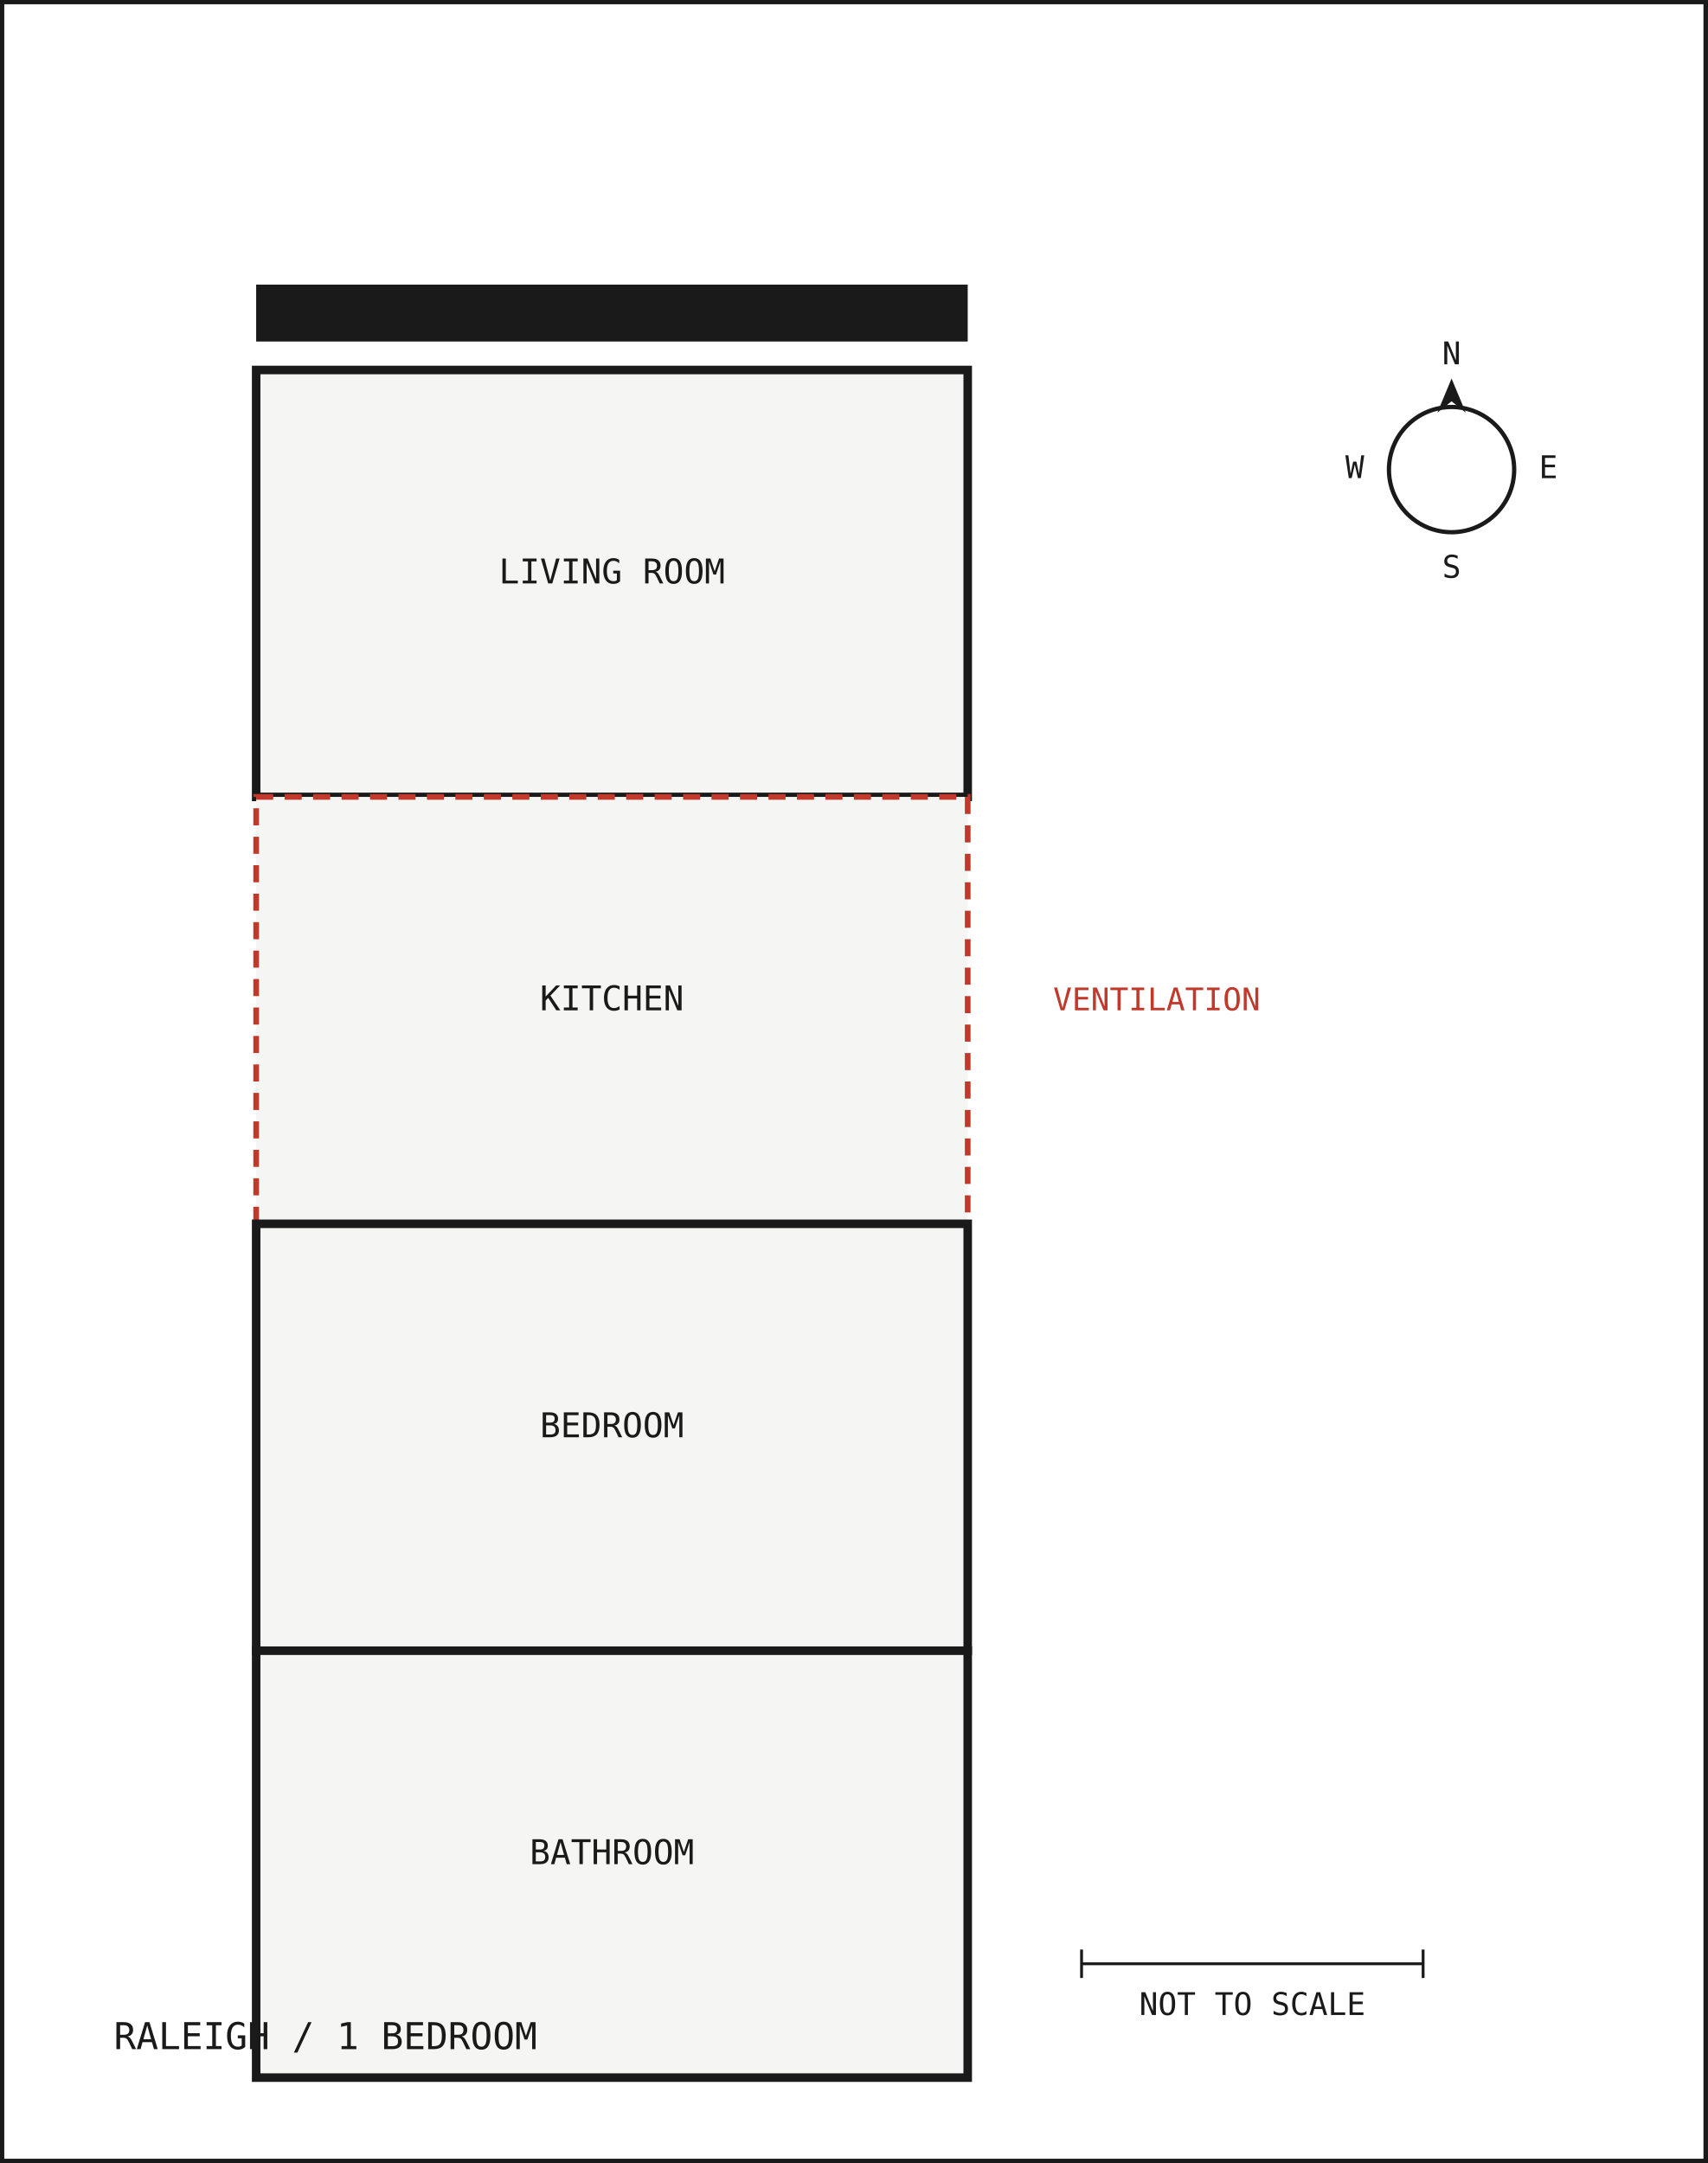
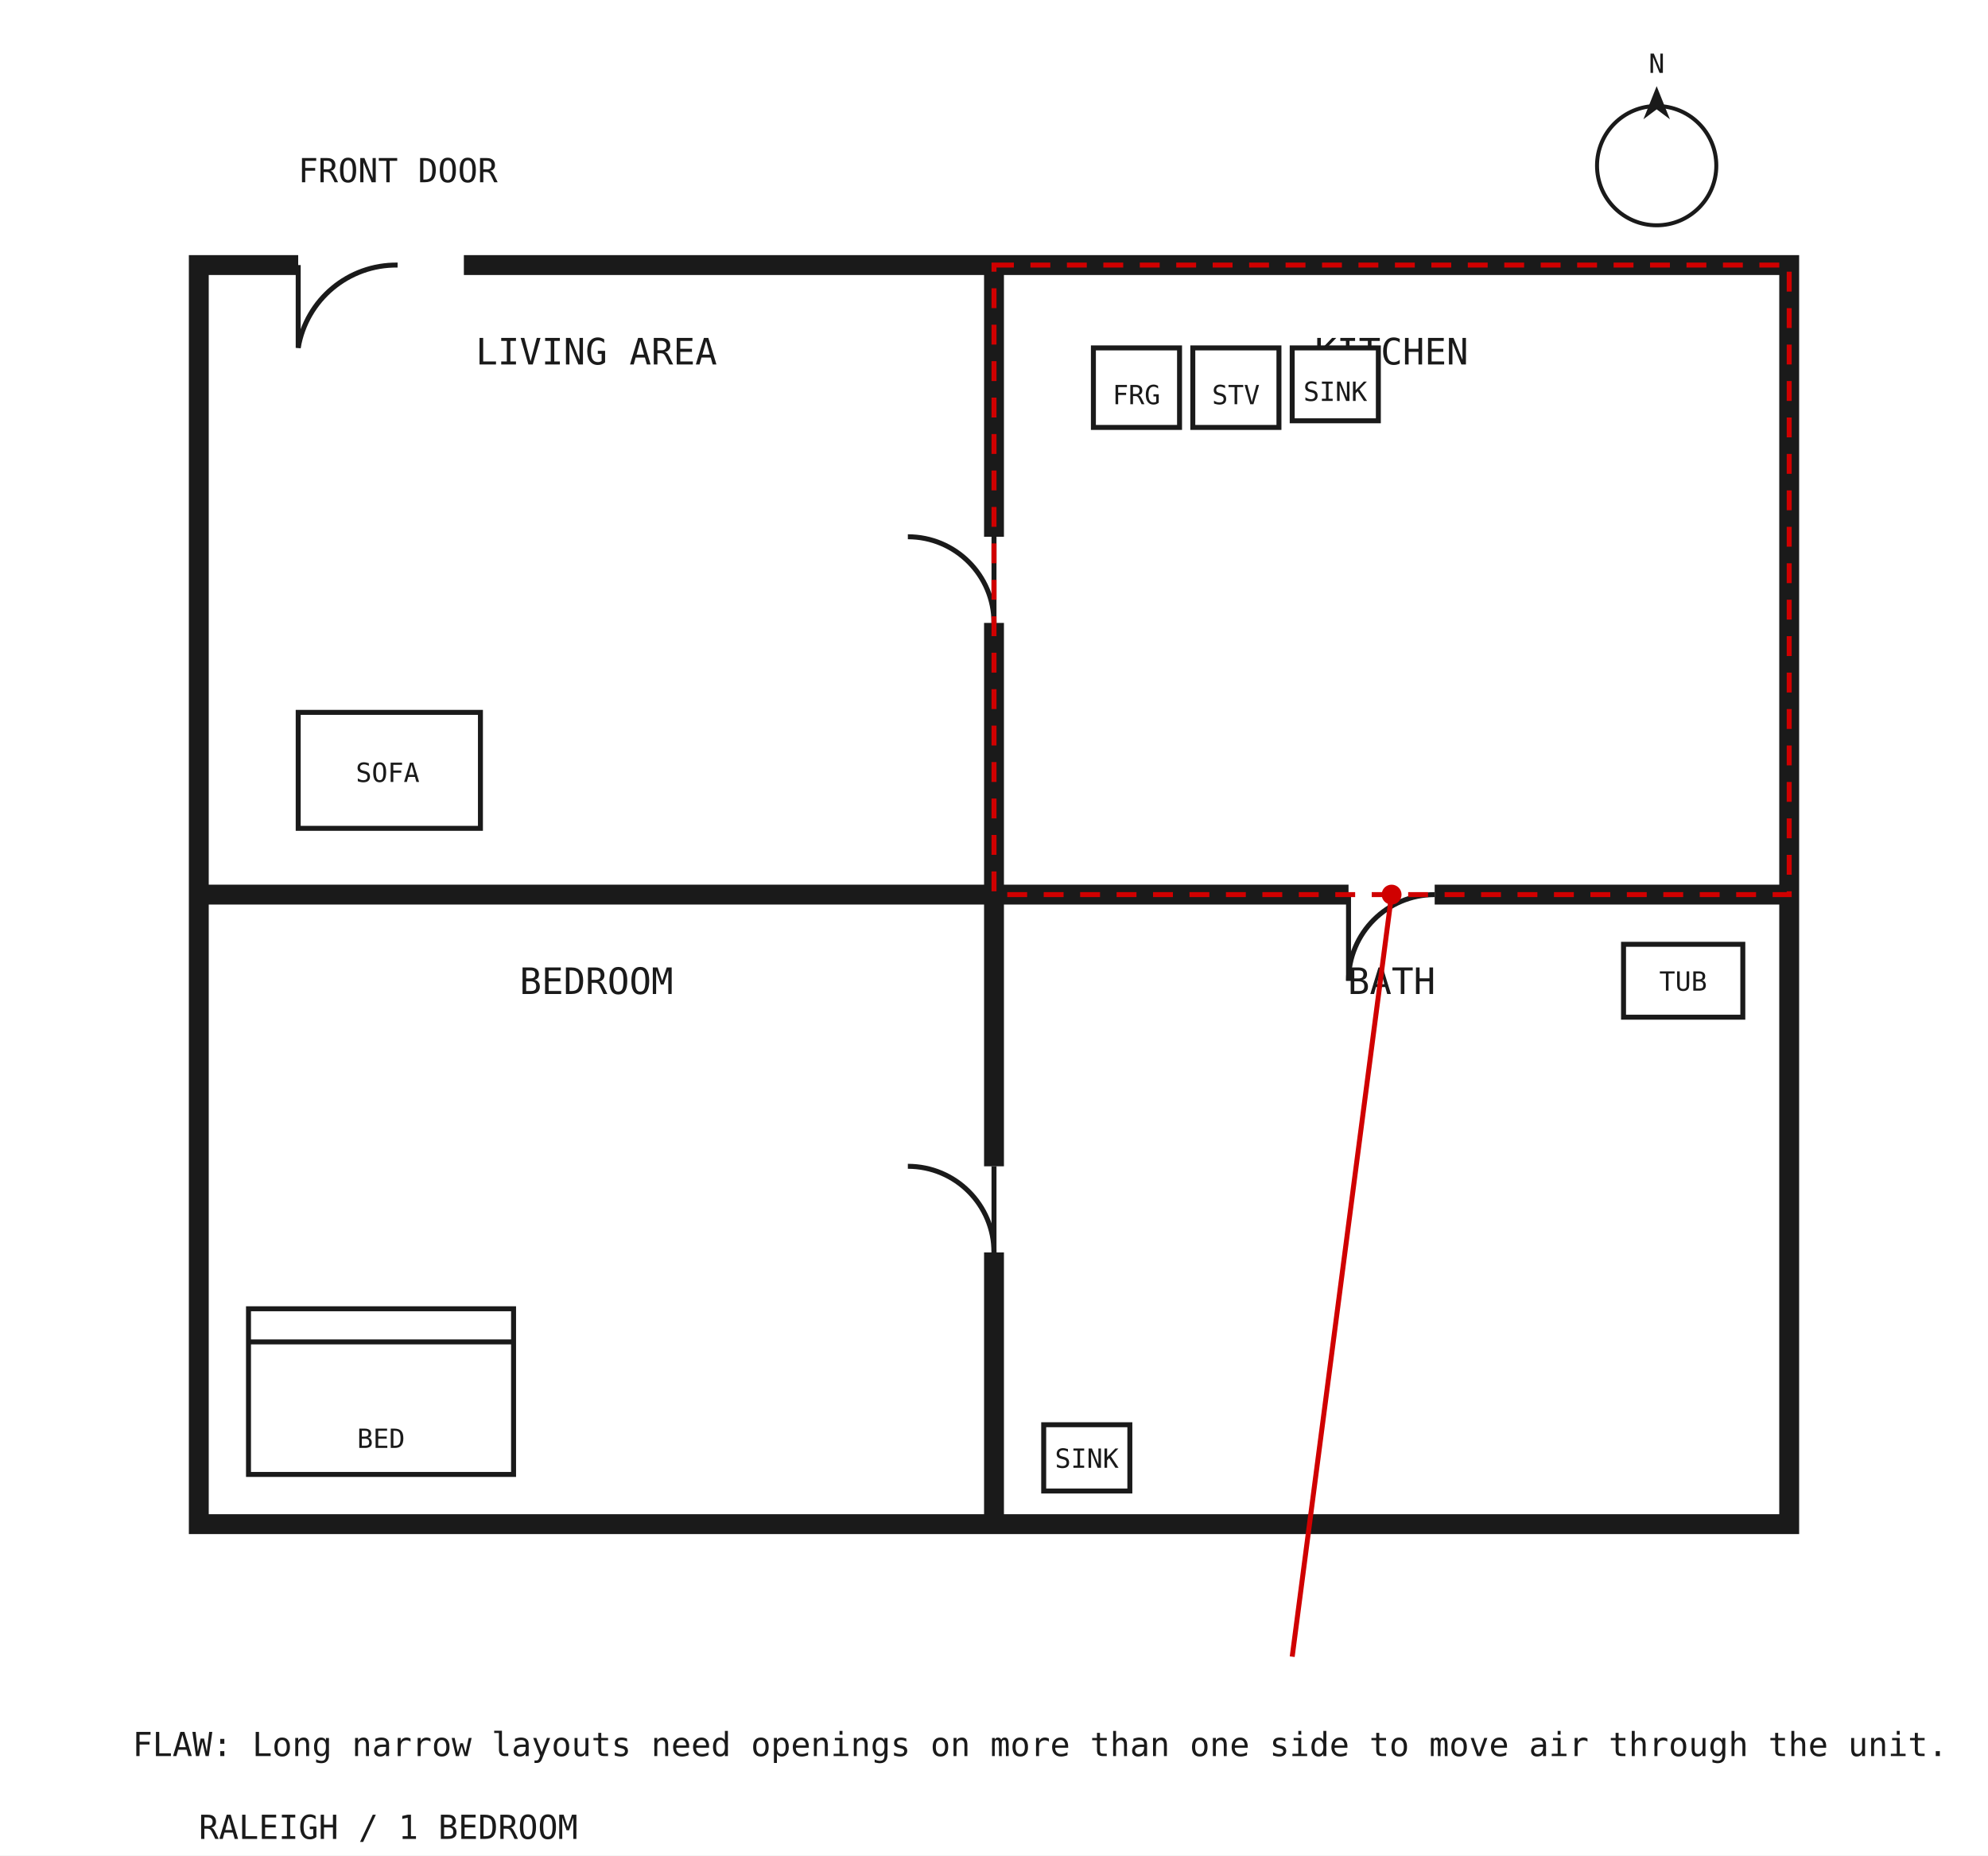
- <svg xmlns="http://www.w3.org/2000/svg" viewBox="0 0 600 760">
+ <svg xmlns="http://www.w3.org/2000/svg" width="600" height="560" viewBox="0 0 600 560">
+   <rect x="0" y="0" width="600" height="560" fill="#FFFFFF" />
  <style>
-     .tiny { font-family: monospace; font-size: 11px; fill: #1A1A1A; }
-     .roomlabel { font-family: monospace; font-size: 12px; fill: #1A1A1A; }
-     .small { font-family: monospace; font-size: 13px; fill: #1A1A1A; }
-     .callout { font-family: monospace; font-size: 11px; fill: #C0392B; }
-     .thin { stroke: #1A1A1A; stroke-width: 1; }
-   </style>
-   <rect x="0" y="0" width="600" height="760" fill="#FFFFFF" stroke="#1A1A1A" stroke-width="3" />
-   <rect x="90" y="100" width="250" height="20" fill="#1A1A1A" />
-   <text x="215" y="115" class="tiny" fill="#FFFFFF" text-anchor="middle">FRONT DOOR</text>
-   <rect x="90" y="130" width="250" height="150" fill="#F5F5F3" stroke="#1A1A1A" stroke-width="3" />
-   <text x="215" y="205" class="roomlabel" text-anchor="middle">LIVING ROOM</text>
-   <rect x="90" y="280" width="250" height="150" fill="#F5F5F3" stroke="#C0392B" stroke-width="2" stroke-dasharray="6,4" />
-   <text x="215" y="355" class="roomlabel" text-anchor="middle">KITCHEN</text>
-   <text x="370" y="355" class="callout">VENTILATION</text>
-   <rect x="90" y="430" width="250" height="150" fill="#F5F5F3" stroke="#1A1A1A" stroke-width="3" />
-   <text x="215" y="505" class="roomlabel" text-anchor="middle">BEDROOM</text>
-   <rect x="90" y="580" width="250" height="150" fill="#F5F5F3" stroke="#1A1A1A" stroke-width="3" />
-   <text x="215" y="655" class="roomlabel" text-anchor="middle">BATHROOM</text>
-   <g transform="translate(510,165)">
-     <path d="M0 -32 L5 -20 L0 -24 L-5 -20 Z" fill="#1A1A1A" />
-     <text x="0" y="-37" class="tiny" text-anchor="middle">N</text>
-     <text x="34" y="3" class="tiny" text-anchor="middle">E</text>
-     <text x="0" y="38" class="tiny" text-anchor="middle">S</text>
-     <text x="-34" y="3" class="tiny" text-anchor="middle">W</text>
-     <circle r="22" fill="none" stroke="#1A1A1A" stroke-width="1.5" />
+ .wall{stroke:#1A1A1A;stroke-width:6;fill:none;}
+ .thin{stroke:#1A1A1A;stroke-width:1.5;fill:none;}
+ .door{stroke:#1A1A1A;stroke-width:1.5;fill:none;}
+ .label{font-family:monospace;font-size:11px;fill:#1A1A1A;text-anchor:middle;}
+ .small{font-family:monospace;font-size:10px;fill:#1A1A1A;}
+ .tiny{font-family:monospace;font-size:8px;fill:#1A1A1A;text-anchor:middle;}
+ .flaw{fill:none;stroke:#D00000;stroke-width:1.5;stroke-dasharray:6,5;}
+ </style>
+   <rect x="60" y="80" width="480" height="380" fill="none" class="wall" />
+   <line x1="300" y1="80" x2="300" y2="460" class="wall" />
+   <line x1="60" y1="270" x2="540" y2="270" class="wall" />
+   <text x="90" y="55" class="small">FRONT DOOR</text>
+   <line x1="90" y1="80" x2="140" y2="80" stroke="#FFFFFF" stroke-width="10" />
+   <line x1="90" y1="80" x2="90" y2="105" class="thin" />
+   <path d="M90 105 A30 30 0 0 1 120 80" class="door" />
+   <line x1="300" y1="162" x2="300" y2="188" stroke="#FFFFFF" stroke-width="10" />
+   <line x1="300" y1="162" x2="300" y2="188" class="thin" />
+   <path d="M300 188 A26 26 0 0 0 274 162" class="door" />
+   <line x1="407" y1="270" x2="433" y2="270" stroke="#FFFFFF" stroke-width="10" />
+   <line x1="407" y1="270" x2="407" y2="296" class="thin" />
+   <path d="M407 296 A26 26 0 0 1 433 270" class="door" />
+   <line x1="300" y1="352" x2="300" y2="378" stroke="#FFFFFF" stroke-width="10" />
+   <line x1="300" y1="352" x2="300" y2="378" class="thin" />
+   <path d="M300 378 A26 26 0 0 0 274 352" class="door" />
+   <text x="180" y="110" class="label">LIVING AREA</text>
+   <rect x="90" y="215" width="55" height="35" fill="#FFFFFF" stroke="#1A1A1A" stroke-width="1.5" />
+   <text x="117" y="236" class="tiny">SOFA</text>
+   <text x="420" y="110" class="label">KITCHEN</text>
+   <rect x="330" y="105" width="26" height="24" fill="#FFFFFF" stroke="#1A1A1A" stroke-width="1.5" />
+   <text x="343" y="122" class="tiny">FRG</text>
+   <rect x="360" y="105" width="26" height="24" fill="#FFFFFF" stroke="#1A1A1A" stroke-width="1.5" />
+   <text x="373" y="122" class="tiny">STV</text>
+   <rect x="390" y="105" width="26" height="22" fill="#FFFFFF" stroke="#1A1A1A" stroke-width="1.5" />
+   <text x="403" y="121" class="tiny">SINK</text>
+   <text x="180" y="300" class="label">BEDROOM</text>
+   <rect x="75" y="395" width="80" height="50" fill="#FFFFFF" stroke="#1A1A1A" stroke-width="1.5" />
+   <line x1="75" y1="405" x2="155" y2="405" class="thin" />
+   <text x="115" y="437" class="tiny">BED</text>
+   <text x="420" y="300" class="label">BATH</text>
+   <rect x="490" y="285" width="36" height="22" fill="#FFFFFF" stroke="#1A1A1A" stroke-width="1.5" />
+   <text x="508" y="299" class="tiny">TUB</text>
+   <rect x="315" y="430" width="26" height="20" fill="#FFFFFF" stroke="#1A1A1A" stroke-width="1.5" />
+   <text x="328" y="443" class="tiny">SINK</text>
+   <rect x="300" y="80" width="240" height="190" class="flaw" />
+   <path d="M420 270 L390 500" stroke="#D00000" stroke-width="1.5" fill="none" />
+   <circle cx="420" cy="270" r="3" fill="#D00000" />
+   <text x="40" y="530" class="small" fill="#D00000">FLAW: Long narrow layouts need openings on more than one side to move air through the unit.</text>
+   <g transform="translate(500,50)">
+     <circle cx="0" cy="0" r="18" fill="none" stroke="#1A1A1A" stroke-width="1.2" />
+     <path d="M0 -24 L4 -14 L0 -17 L-4 -14 Z" fill="#1A1A1A" />
+     <text x="0" y="-28" class="tiny">N</text>
  </g>
-   <g transform="translate(380,690)">
-     <line x1="0" y1="0" x2="120" y2="0" class="thin" />
-     <line x1="0" y1="-5" x2="0" y2="5" class="thin" />
-     <line x1="120" y1="-5" x2="120" y2="5" class="thin" />
-     <text x="60" y="18" class="tiny" text-anchor="middle">NOT TO SCALE</text>
-   </g>
-   <text x="40" y="720" class="small">RALEIGH / 1 BEDROOM</text>
+   <text x="60" y="555" class="small">RALEIGH / 1 BEDROOM</text>
</svg>
